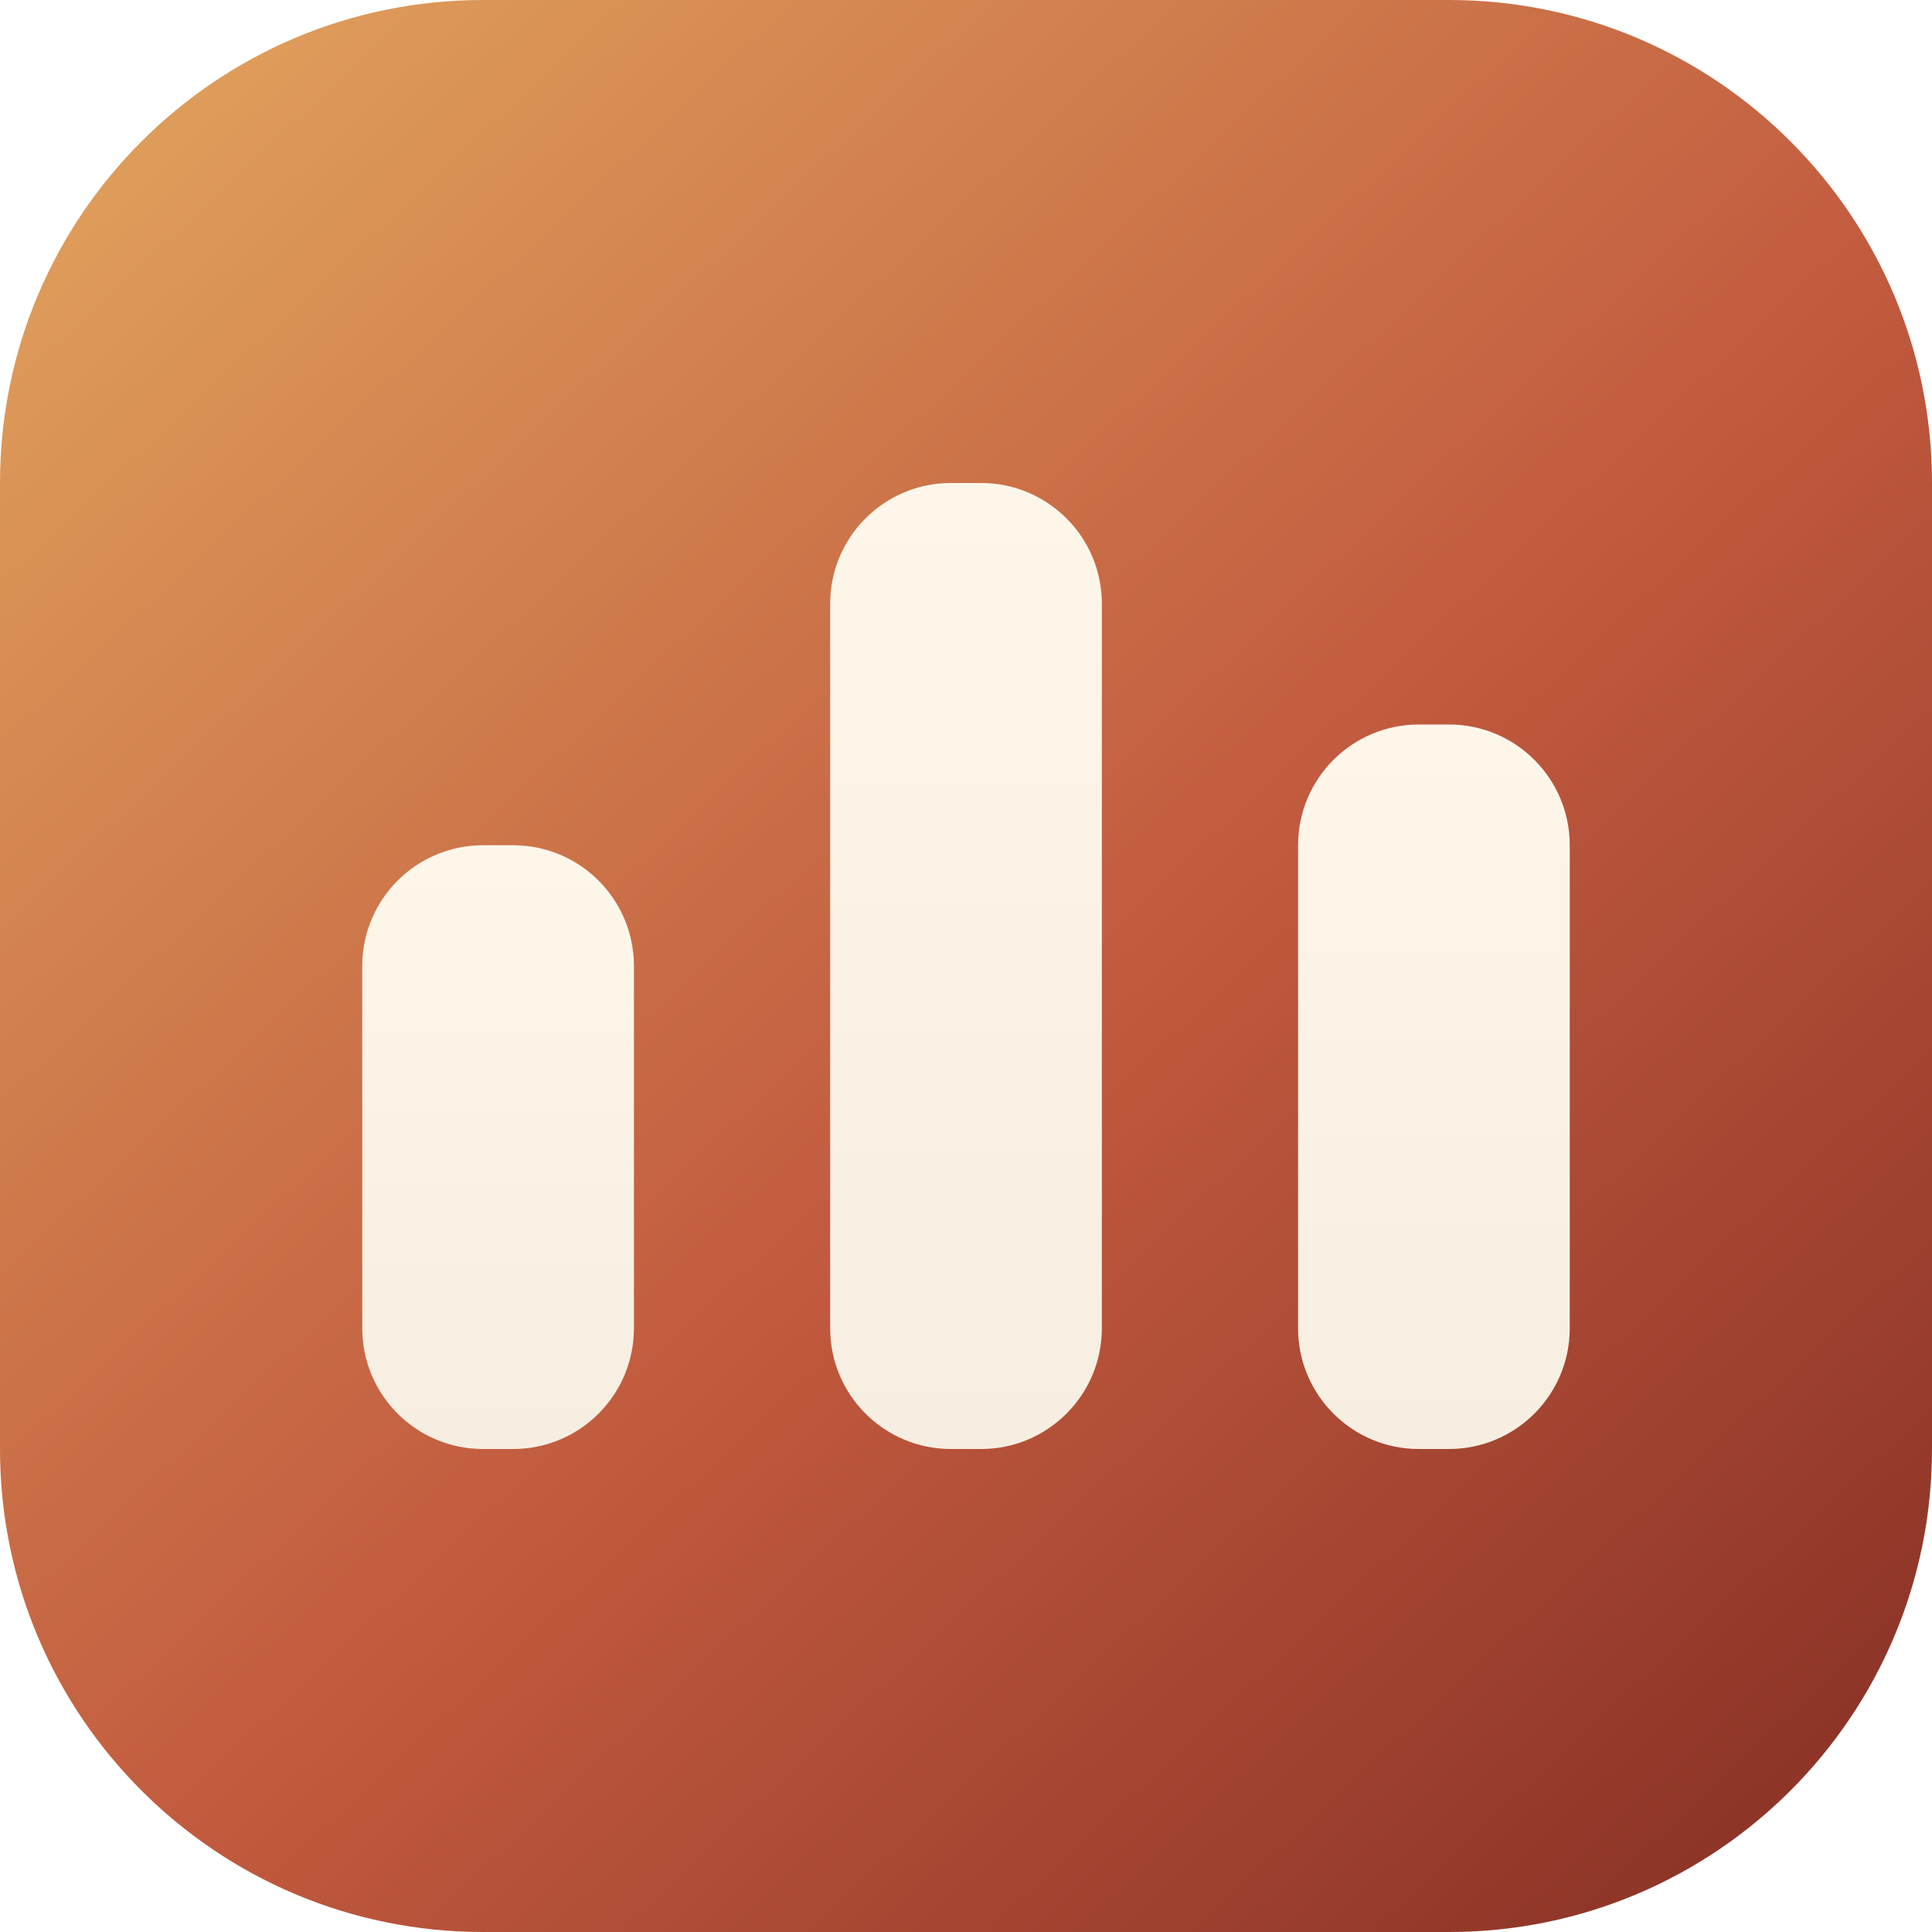
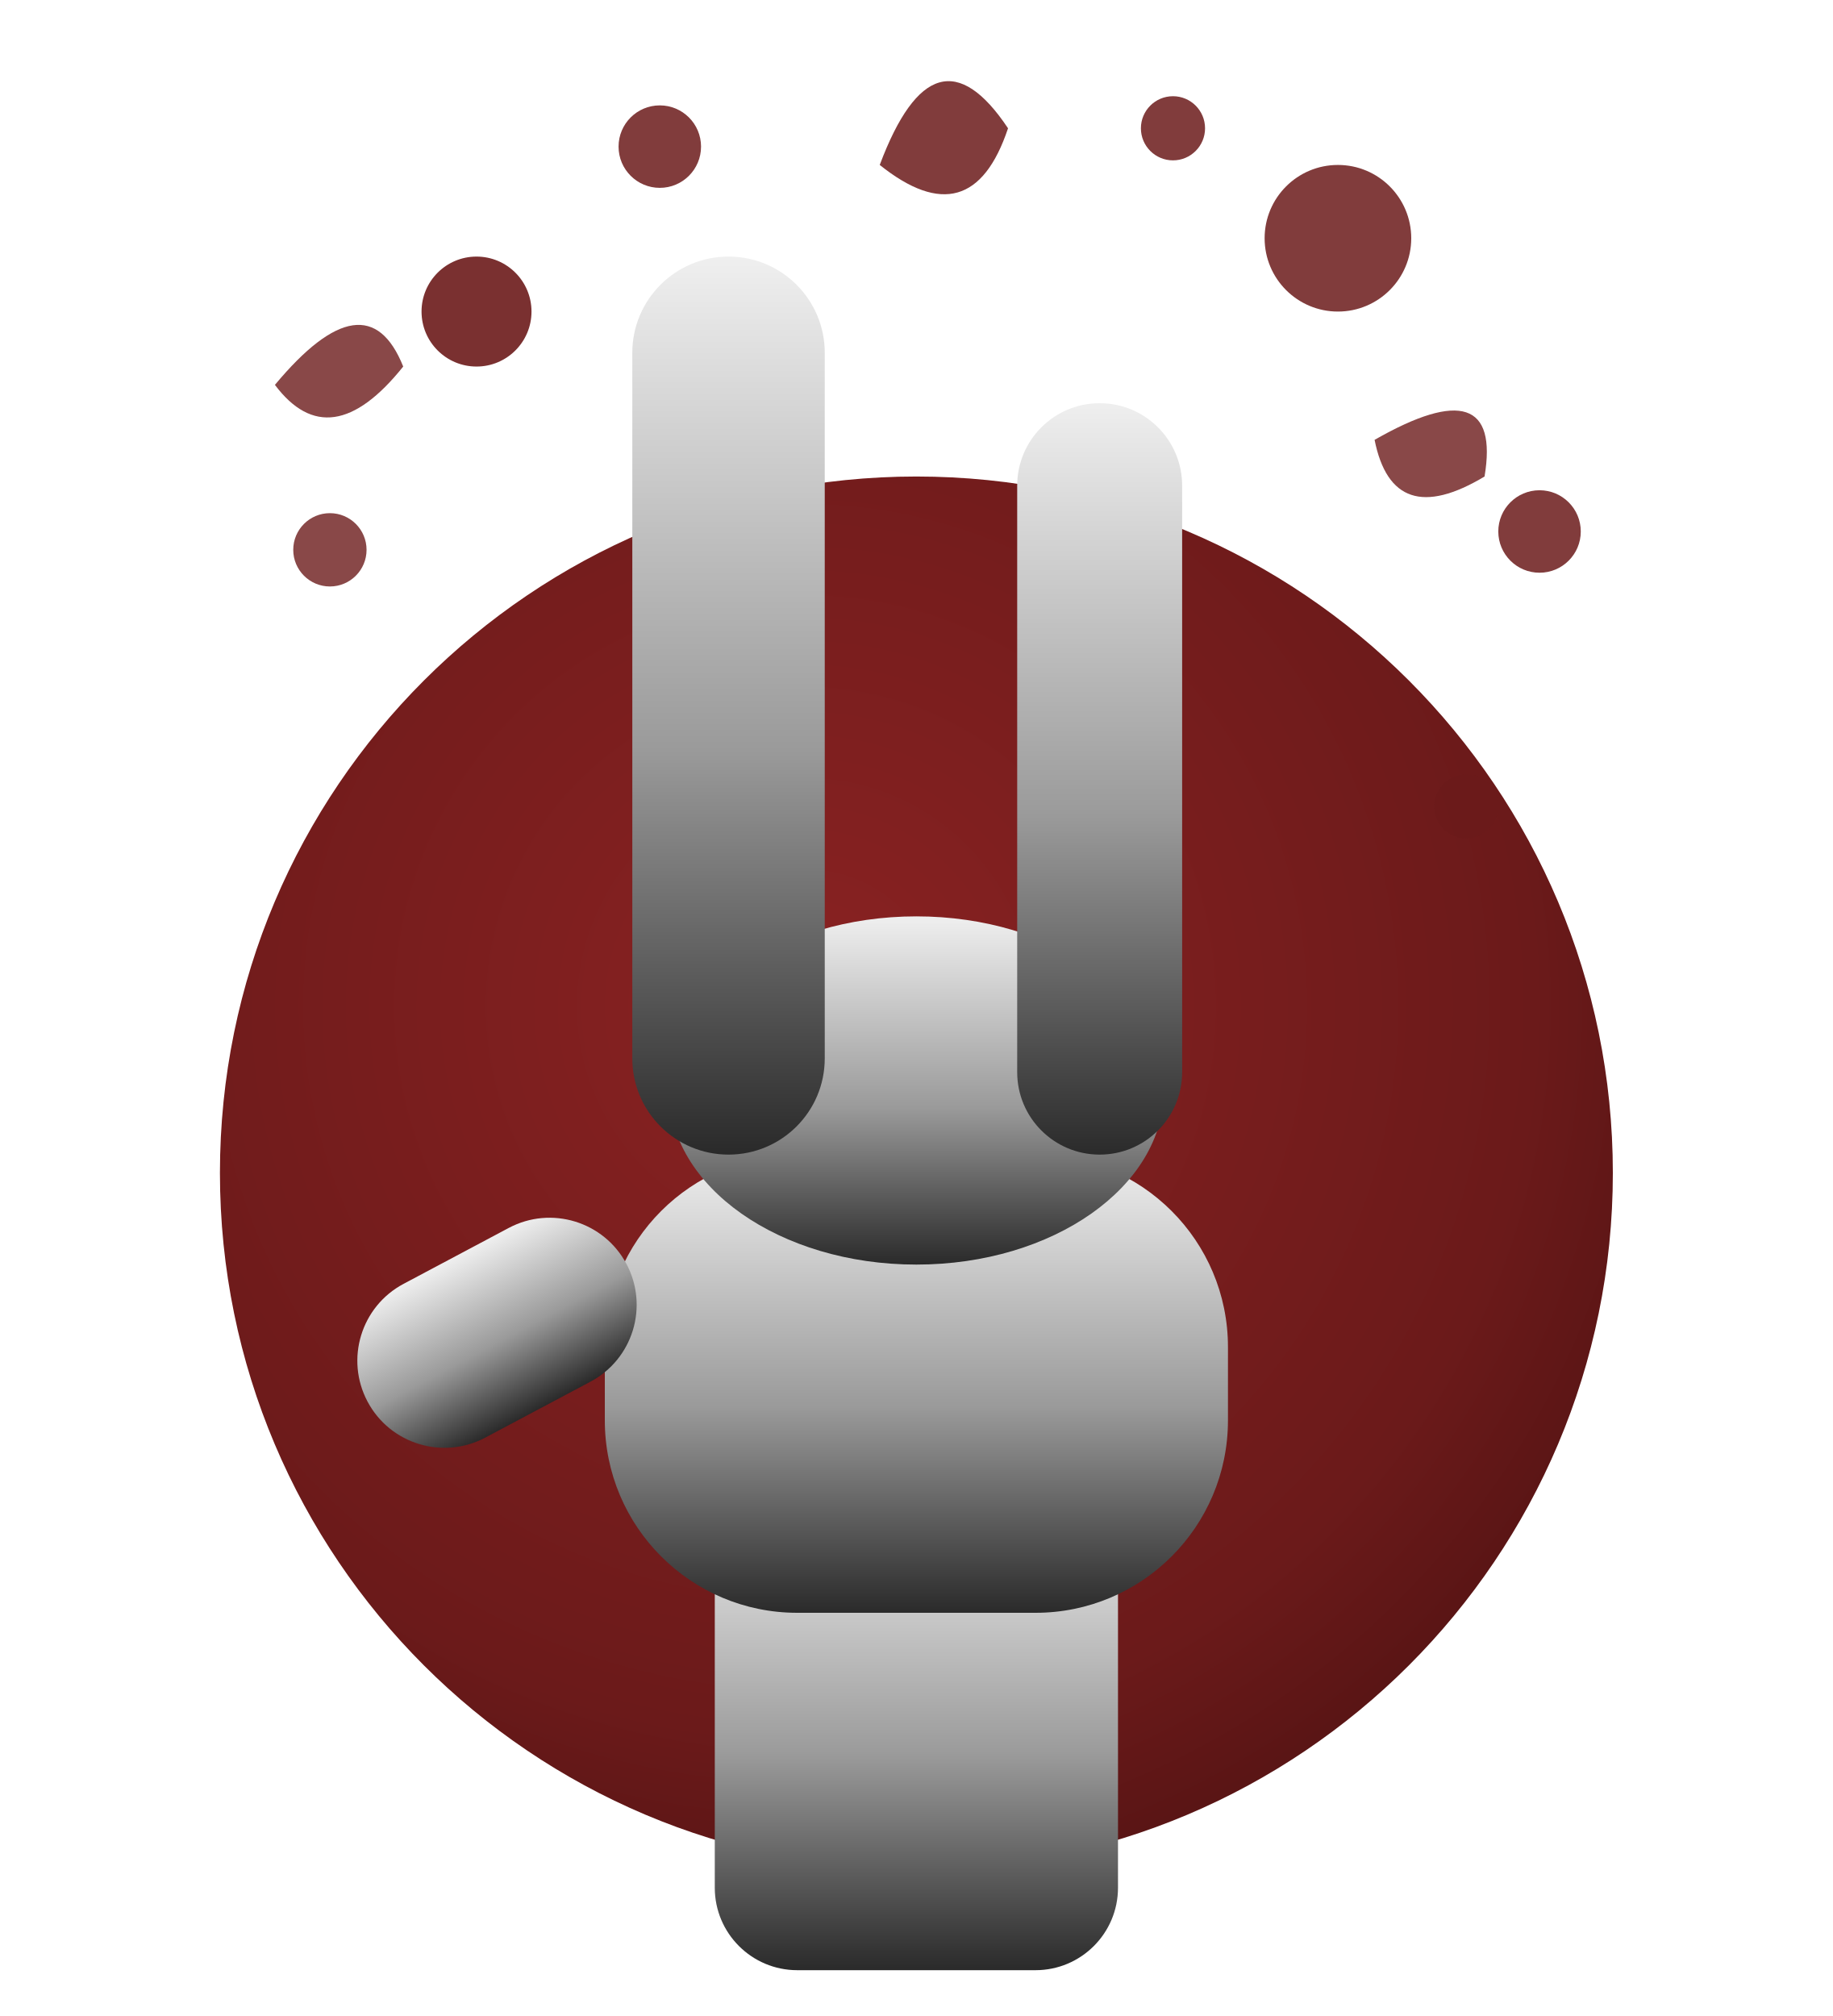
- <svg xmlns="http://www.w3.org/2000/svg" viewBox="0 0 64 64">
+ <svg xmlns="http://www.w3.org/2000/svg" viewBox="0 0 200 220">
  <defs>
-     <linearGradient id="badge" x1="4" y1="2" x2="60" y2="62" gradientUnits="userSpaceOnUse">
-       <stop offset="0" stop-color="#e0a05c" />
-       <stop offset="0.55" stop-color="#c15a3e" />
-       <stop offset="1" stop-color="#8a3226" />
-     </linearGradient>
-     <linearGradient id="bars" x1="0" y1="0" x2="0" y2="1">
-       <stop offset="0" stop-color="#fff6ea" />
-       <stop offset="1" stop-color="#f6eee1" />
+     <radialGradient id="splat" cx="0.42" cy="0.38" r="0.75">
+       <stop offset="0" stop-color="#8a2222" />
+       <stop offset="0.7" stop-color="#6b1a1a" />
+       <stop offset="1" stop-color="#4a1010" />
+     </radialGradient>
+     <linearGradient id="hand" x1="0" y1="0" x2="0" y2="1">
+       <stop offset="0" stop-color="#efefef" />
+       <stop offset="0.55" stop-color="#9a9a9a" />
+       <stop offset="1" stop-color="#2a2a2a" />
    </linearGradient>
  </defs>
-   <rect width="64" height="64" rx="16" fill="url(#badge)" />
-   <rect x="12" y="28" width="9" height="20" rx="4" fill="url(#bars)" />
-   <rect x="27.5" y="16" width="9" height="32" rx="4" fill="url(#bars)" />
-   <rect x="43" y="24" width="9" height="24" rx="4" fill="url(#bars)" />
+   <circle cx="100" cy="128" r="76" fill="url(#splat)" />
+   <g fill="#6b1a1a">
+     <circle cx="52" cy="34" r="6" opacity="0.9" />
+     <circle cx="146" cy="26" r="8" opacity="0.85" />
+     <circle cx="168" cy="58" r="4.5" opacity="0.85" />
+     <circle cx="36" cy="60" r="4" opacity="0.8" />
+     <circle cx="128" cy="14" r="3.5" opacity="0.85" />
+     <circle cx="72" cy="16" r="4.5" opacity="0.85" />
+     <circle cx="160" cy="88" r="3.5" opacity="0.75" />
+     <path d="M96 18 Q102 2 110 14 Q106 26 96 18Z" opacity="0.85" />
+     <path d="M150 48 Q164 40 162 52 Q152 58 150 48Z" opacity="0.8" />
+     <path d="M30 42 Q40 30 44 40 Q36 50 30 42Z" opacity="0.8" />
+   </g>
+   <rect x="78" y="163" width="44" height="52" rx="9" fill="url(#hand)" />
+   <rect x="66" y="126" width="68" height="50" rx="21" fill="url(#hand)" />
+   <ellipse cx="100" cy="119" rx="27" ry="19" fill="url(#hand)" />
+   <rect x="69" y="28" width="21" height="98" rx="10.5" fill="url(#hand)" />
+   <rect x="111" y="44" width="18" height="82" rx="9" fill="url(#hand)" />
+   <rect x="38" y="136" width="32" height="19" rx="9.5" fill="url(#hand)" transform="rotate(-28 54 145)" />
</svg>
